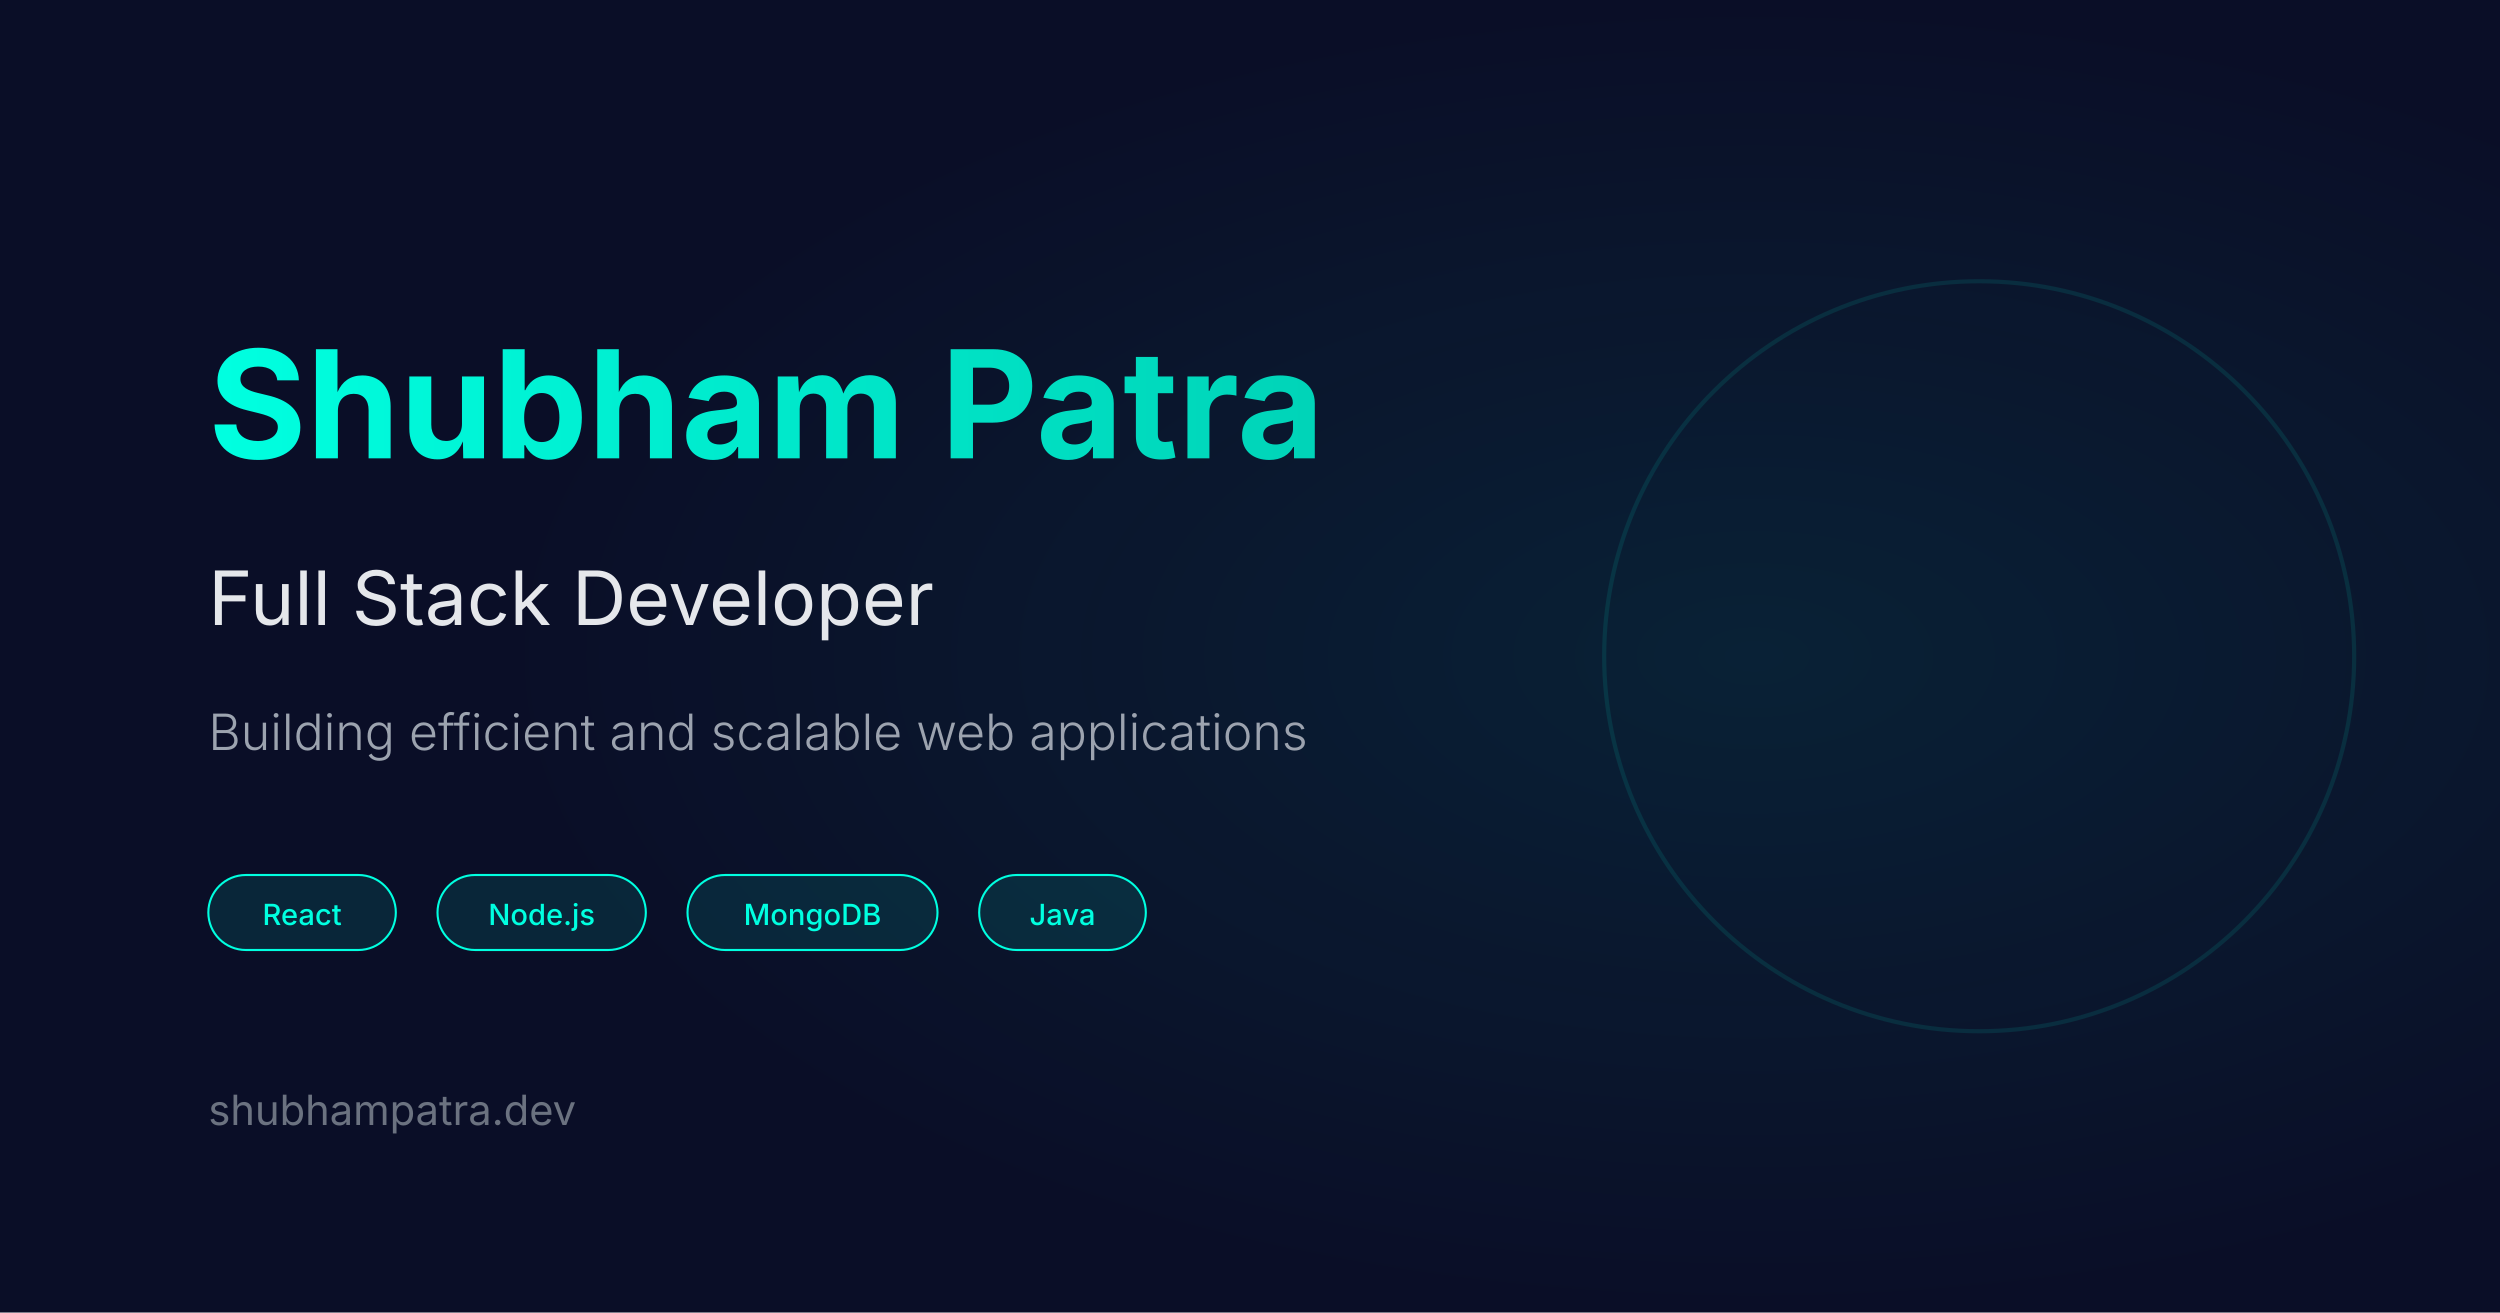
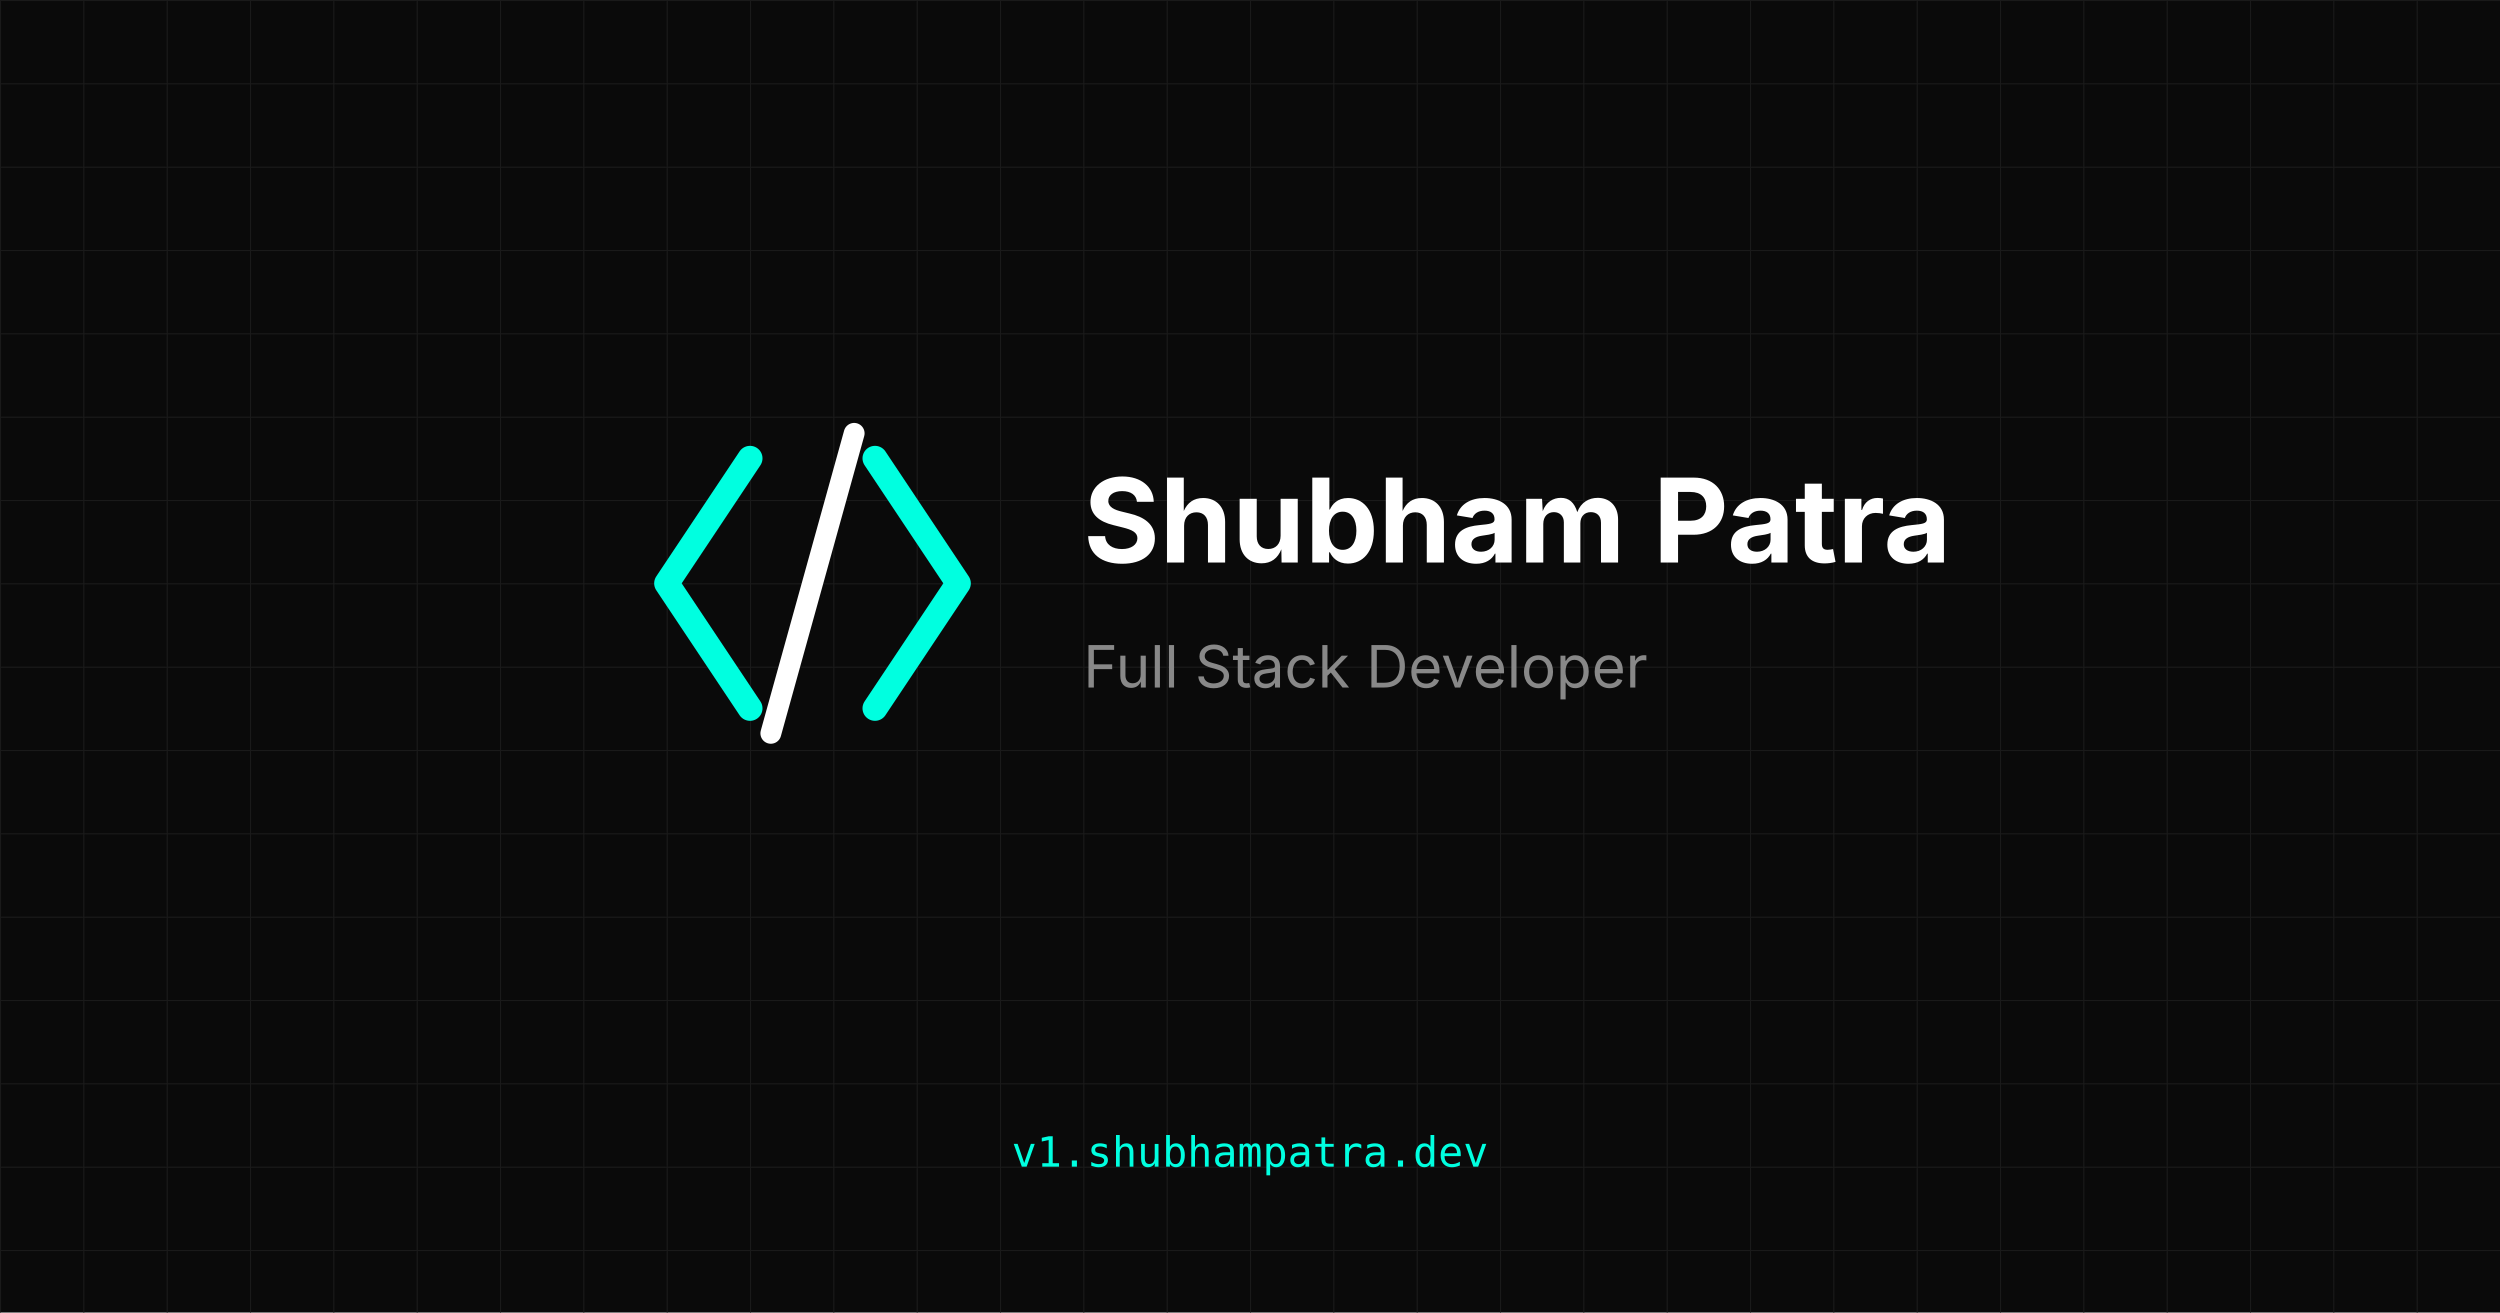
- <svg xmlns="http://www.w3.org/2000/svg" width="1200" height="630" viewBox="0 0 1200 630">
-   <rect width="1200" height="630" fill="#0a0e27" />
+ <svg xmlns="http://www.w3.org/2000/svg" width="1200" height="630" viewBox="0 0 1200 630" role="img" aria-labelledby="og-title">
+   <rect width="1200" height="630" fill="#0a0a0a" />
  <defs>
-     <radialGradient id="bgGradient" cx="70%" cy="50%" r="50%">
-       <stop offset="0%" style="stop-color:rgba(0,255,224,0.08);stop-opacity:1" />
-       <stop offset="100%" style="stop-color:rgba(0,255,224,0);stop-opacity:1" />
-     </radialGradient>
-     <linearGradient id="textGradient" x1="0%" y1="0%" x2="100%" y2="0%">
-       <stop offset="0%" style="stop-color:#00ffe0;stop-opacity:1" />
-       <stop offset="100%" style="stop-color:#00d4b8;stop-opacity:1" />
-     </linearGradient>
+     <pattern id="grid" width="40" height="40" patternUnits="userSpaceOnUse">
+       <path d="M 40 0 L 0 0 0 40" fill="none" stroke="#1a1a1a" stroke-width="1" />
+     </pattern>
  </defs>
-   <rect width="1200" height="630" fill="url(#bgGradient)" />
-   <circle cx="950" cy="315" r="180" fill="none" stroke="rgba(0,255,224,0.1)" stroke-width="2" />
-   <text x="100" y="220" font-family="Inter, -apple-system, BlinkMacSystemFont, 'Segoe UI', sans-serif" font-size="72" font-weight="700" fill="url(#textGradient)">
-     Shubham Patra
-   </text>
-   <text x="100" y="300" font-family="Inter, -apple-system, BlinkMacSystemFont, 'Segoe UI', sans-serif" font-size="36" font-weight="400" fill="#e5e7eb">
-     Full Stack Developer
-   </text>
-   <text x="100" y="360" font-family="Inter, -apple-system, BlinkMacSystemFont, 'Segoe UI', sans-serif" font-size="24" font-weight="300" fill="#9ca3af">
-     Building efficient and scalable web applications
-   </text>
-   <g transform="translate(100, 420)">
-     <rect width="90" height="36" rx="18" fill="rgba(0,255,224,0.1)" stroke="#00ffe0" stroke-width="1" />
-     <text x="45" y="24" font-family="Inter, sans-serif" font-size="14" font-weight="500" fill="#00ffe0" text-anchor="middle">React</text>
+   <rect width="1200" height="630" fill="url(#grid)" />
+   <g transform="translate(600, 280)">
+     <g transform="translate(-280, -60)">
+       <path d="M40 0 L0 60 L40 120" stroke="#00ffe0" stroke-width="12" fill="none" stroke-linecap="round" stroke-linejoin="round" />
+       <path d="M100 0 L140 60 L100 120" stroke="#00ffe0" stroke-width="12" fill="none" stroke-linecap="round" stroke-linejoin="round" />
+       <path d="M90 -12 L50 132" stroke="#ffffff" stroke-width="10" fill="none" stroke-linecap="round" />
+     </g>
+     <g transform="translate(-80, 0)">
+       <text x="0" y="-10" font-family="Inter, -apple-system, BlinkMacSystemFont, sans-serif" font-size="56" font-weight="700" fill="#ffffff">
+         Shubham Patra
+       </text>
+       <text x="0" y="50" font-family="Inter, -apple-system, BlinkMacSystemFont, sans-serif" font-size="28" font-weight="400" fill="#888888">
+         Full Stack Developer
+       </text>
+     </g>
  </g>
-   <g transform="translate(210, 420)">
-     <rect width="100" height="36" rx="18" fill="rgba(0,255,224,0.1)" stroke="#00ffe0" stroke-width="1" />
-     <text x="50" y="24" font-family="Inter, sans-serif" font-size="14" font-weight="500" fill="#00ffe0" text-anchor="middle">Node.js</text>
-   </g>
-   <g transform="translate(330, 420)">
-     <rect width="120" height="36" rx="18" fill="rgba(0,255,224,0.1)" stroke="#00ffe0" stroke-width="1" />
-     <text x="60" y="24" font-family="Inter, sans-serif" font-size="14" font-weight="500" fill="#00ffe0" text-anchor="middle">MongoDB</text>
-   </g>
-   <g transform="translate(470, 420)">
-     <rect width="80" height="36" rx="18" fill="rgba(0,255,224,0.1)" stroke="#00ffe0" stroke-width="1" />
-     <text x="40" y="24" font-family="Inter, sans-serif" font-size="14" font-weight="500" fill="#00ffe0" text-anchor="middle">Java</text>
-   </g>
-   <text x="100" y="540" font-family="Inter, sans-serif" font-size="20" font-weight="400" fill="#6b7280">
-     shubhampatra.dev
+   <text x="600" y="560" font-family="JetBrains Mono, monospace" font-size="20" font-weight="500" fill="#00ffe0" text-anchor="middle">
+     v1.shubhampatra.dev
  </text>
</svg>
